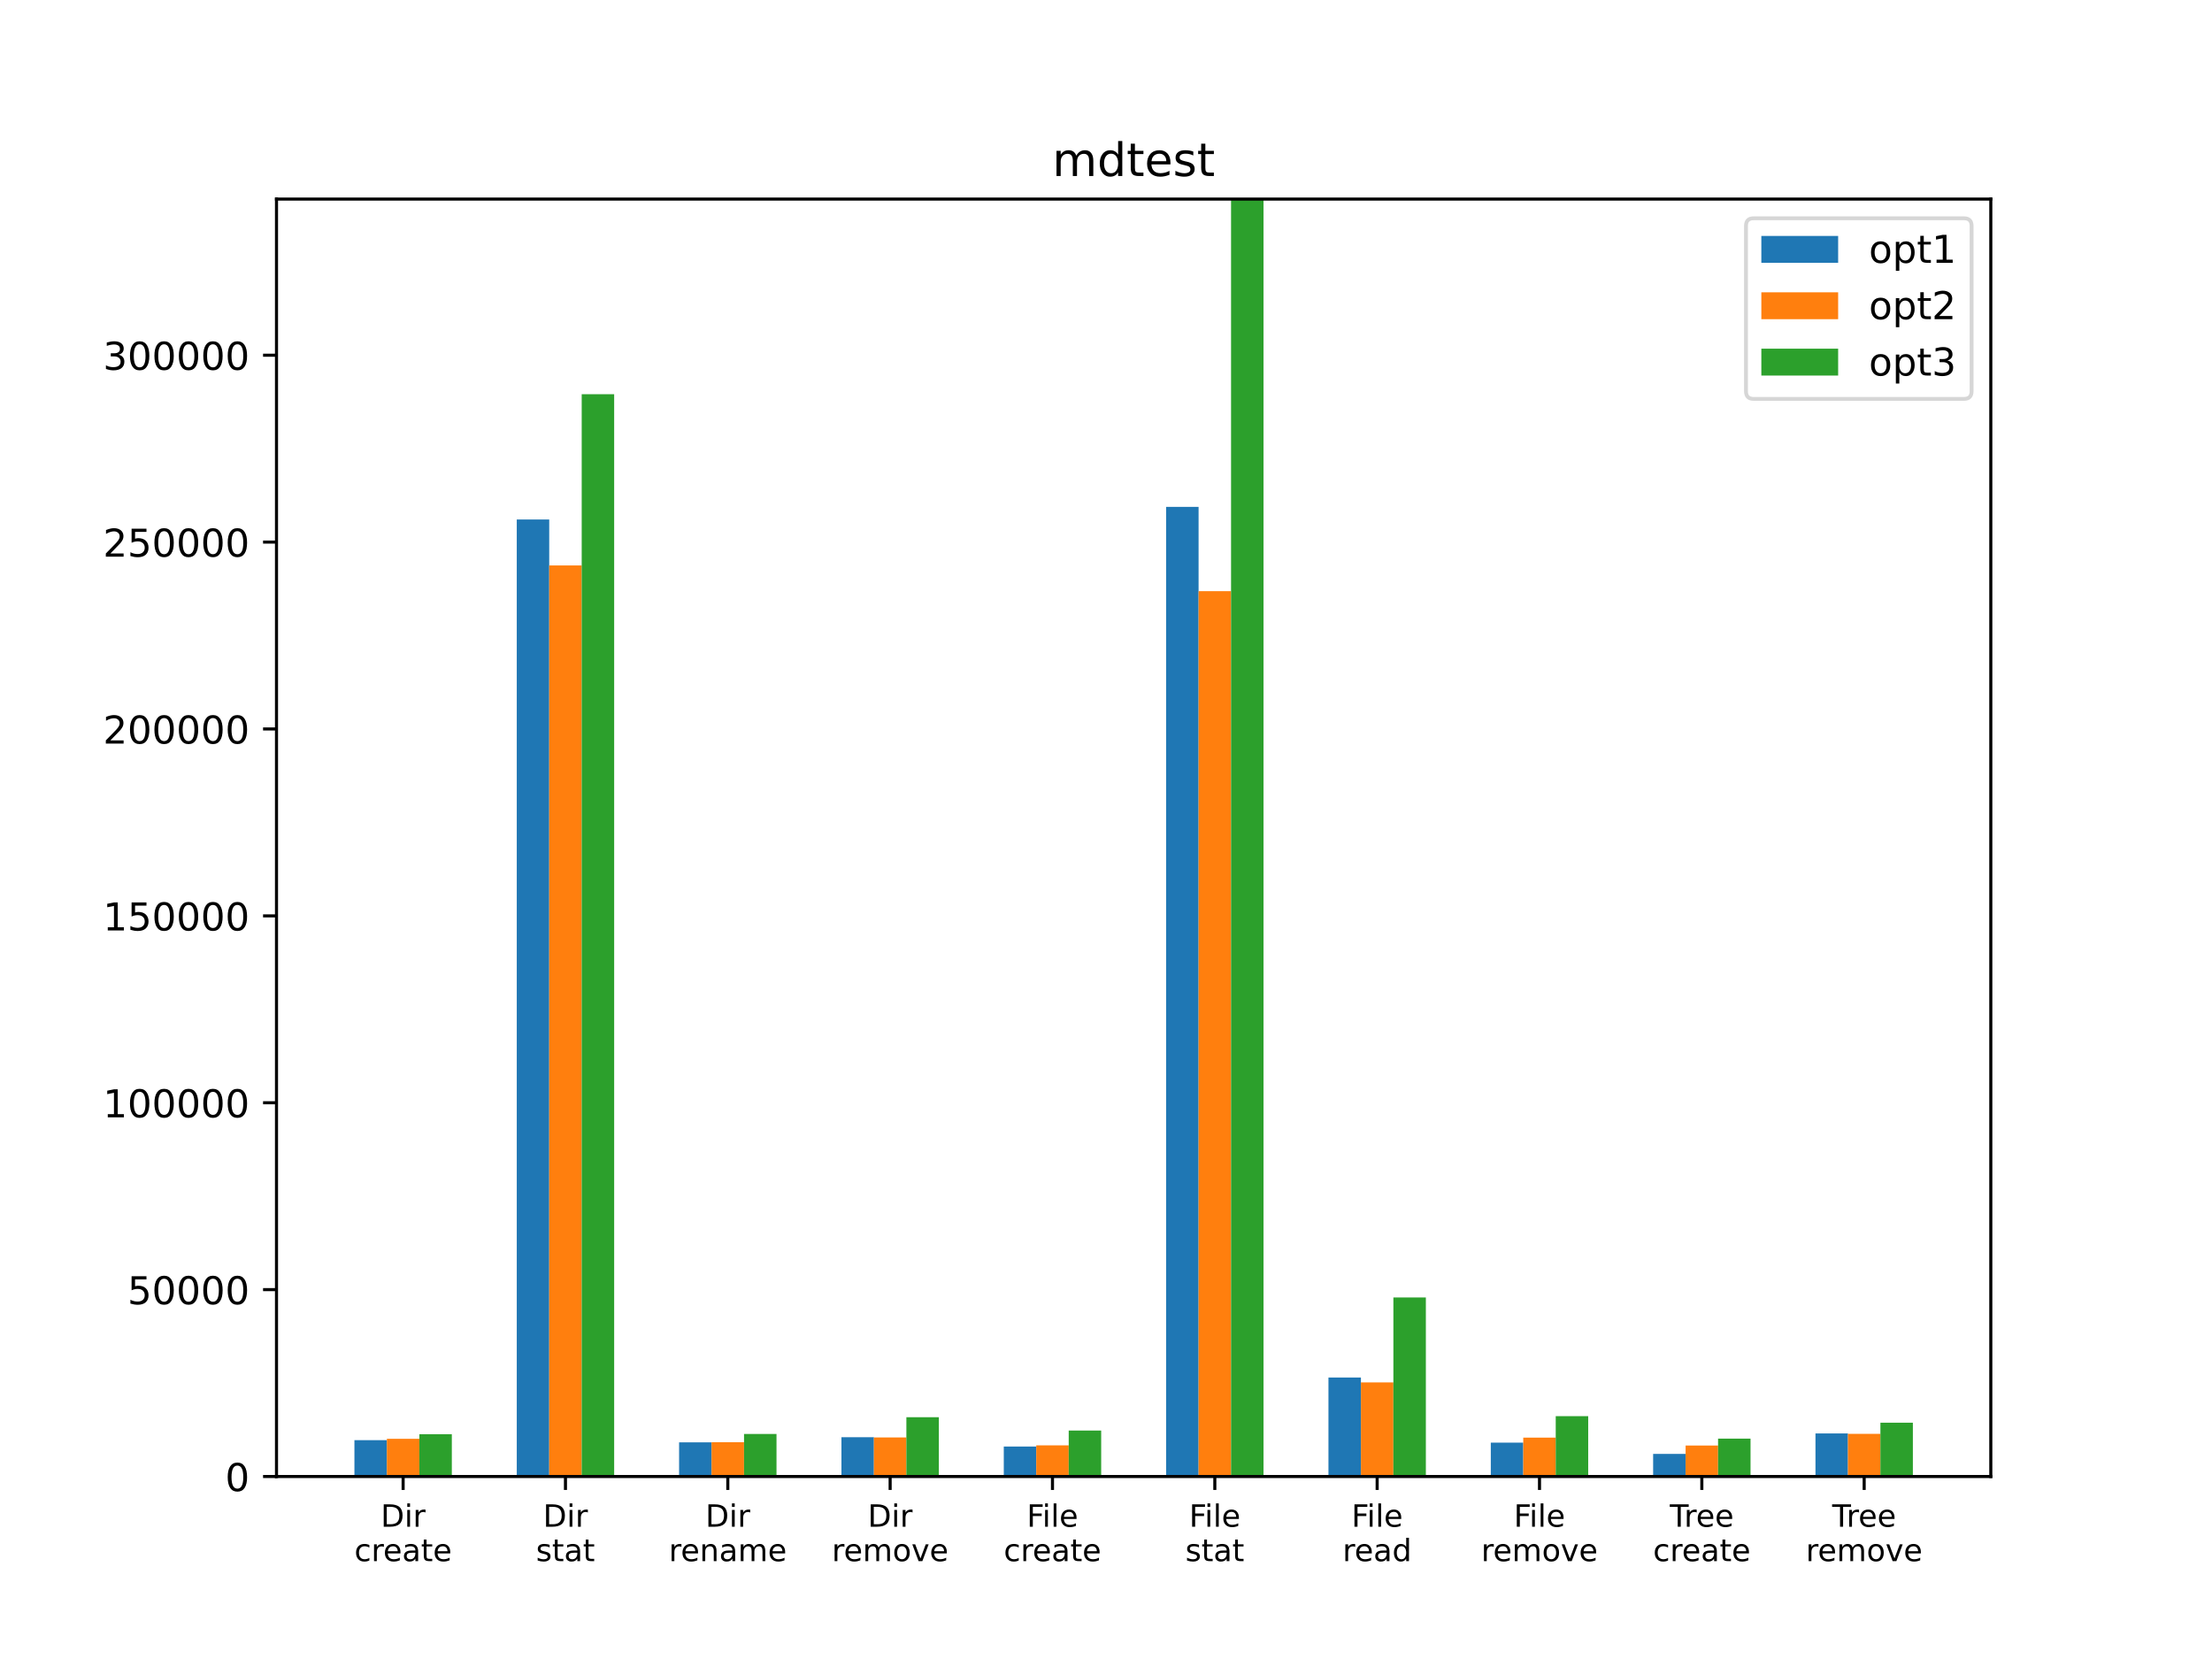
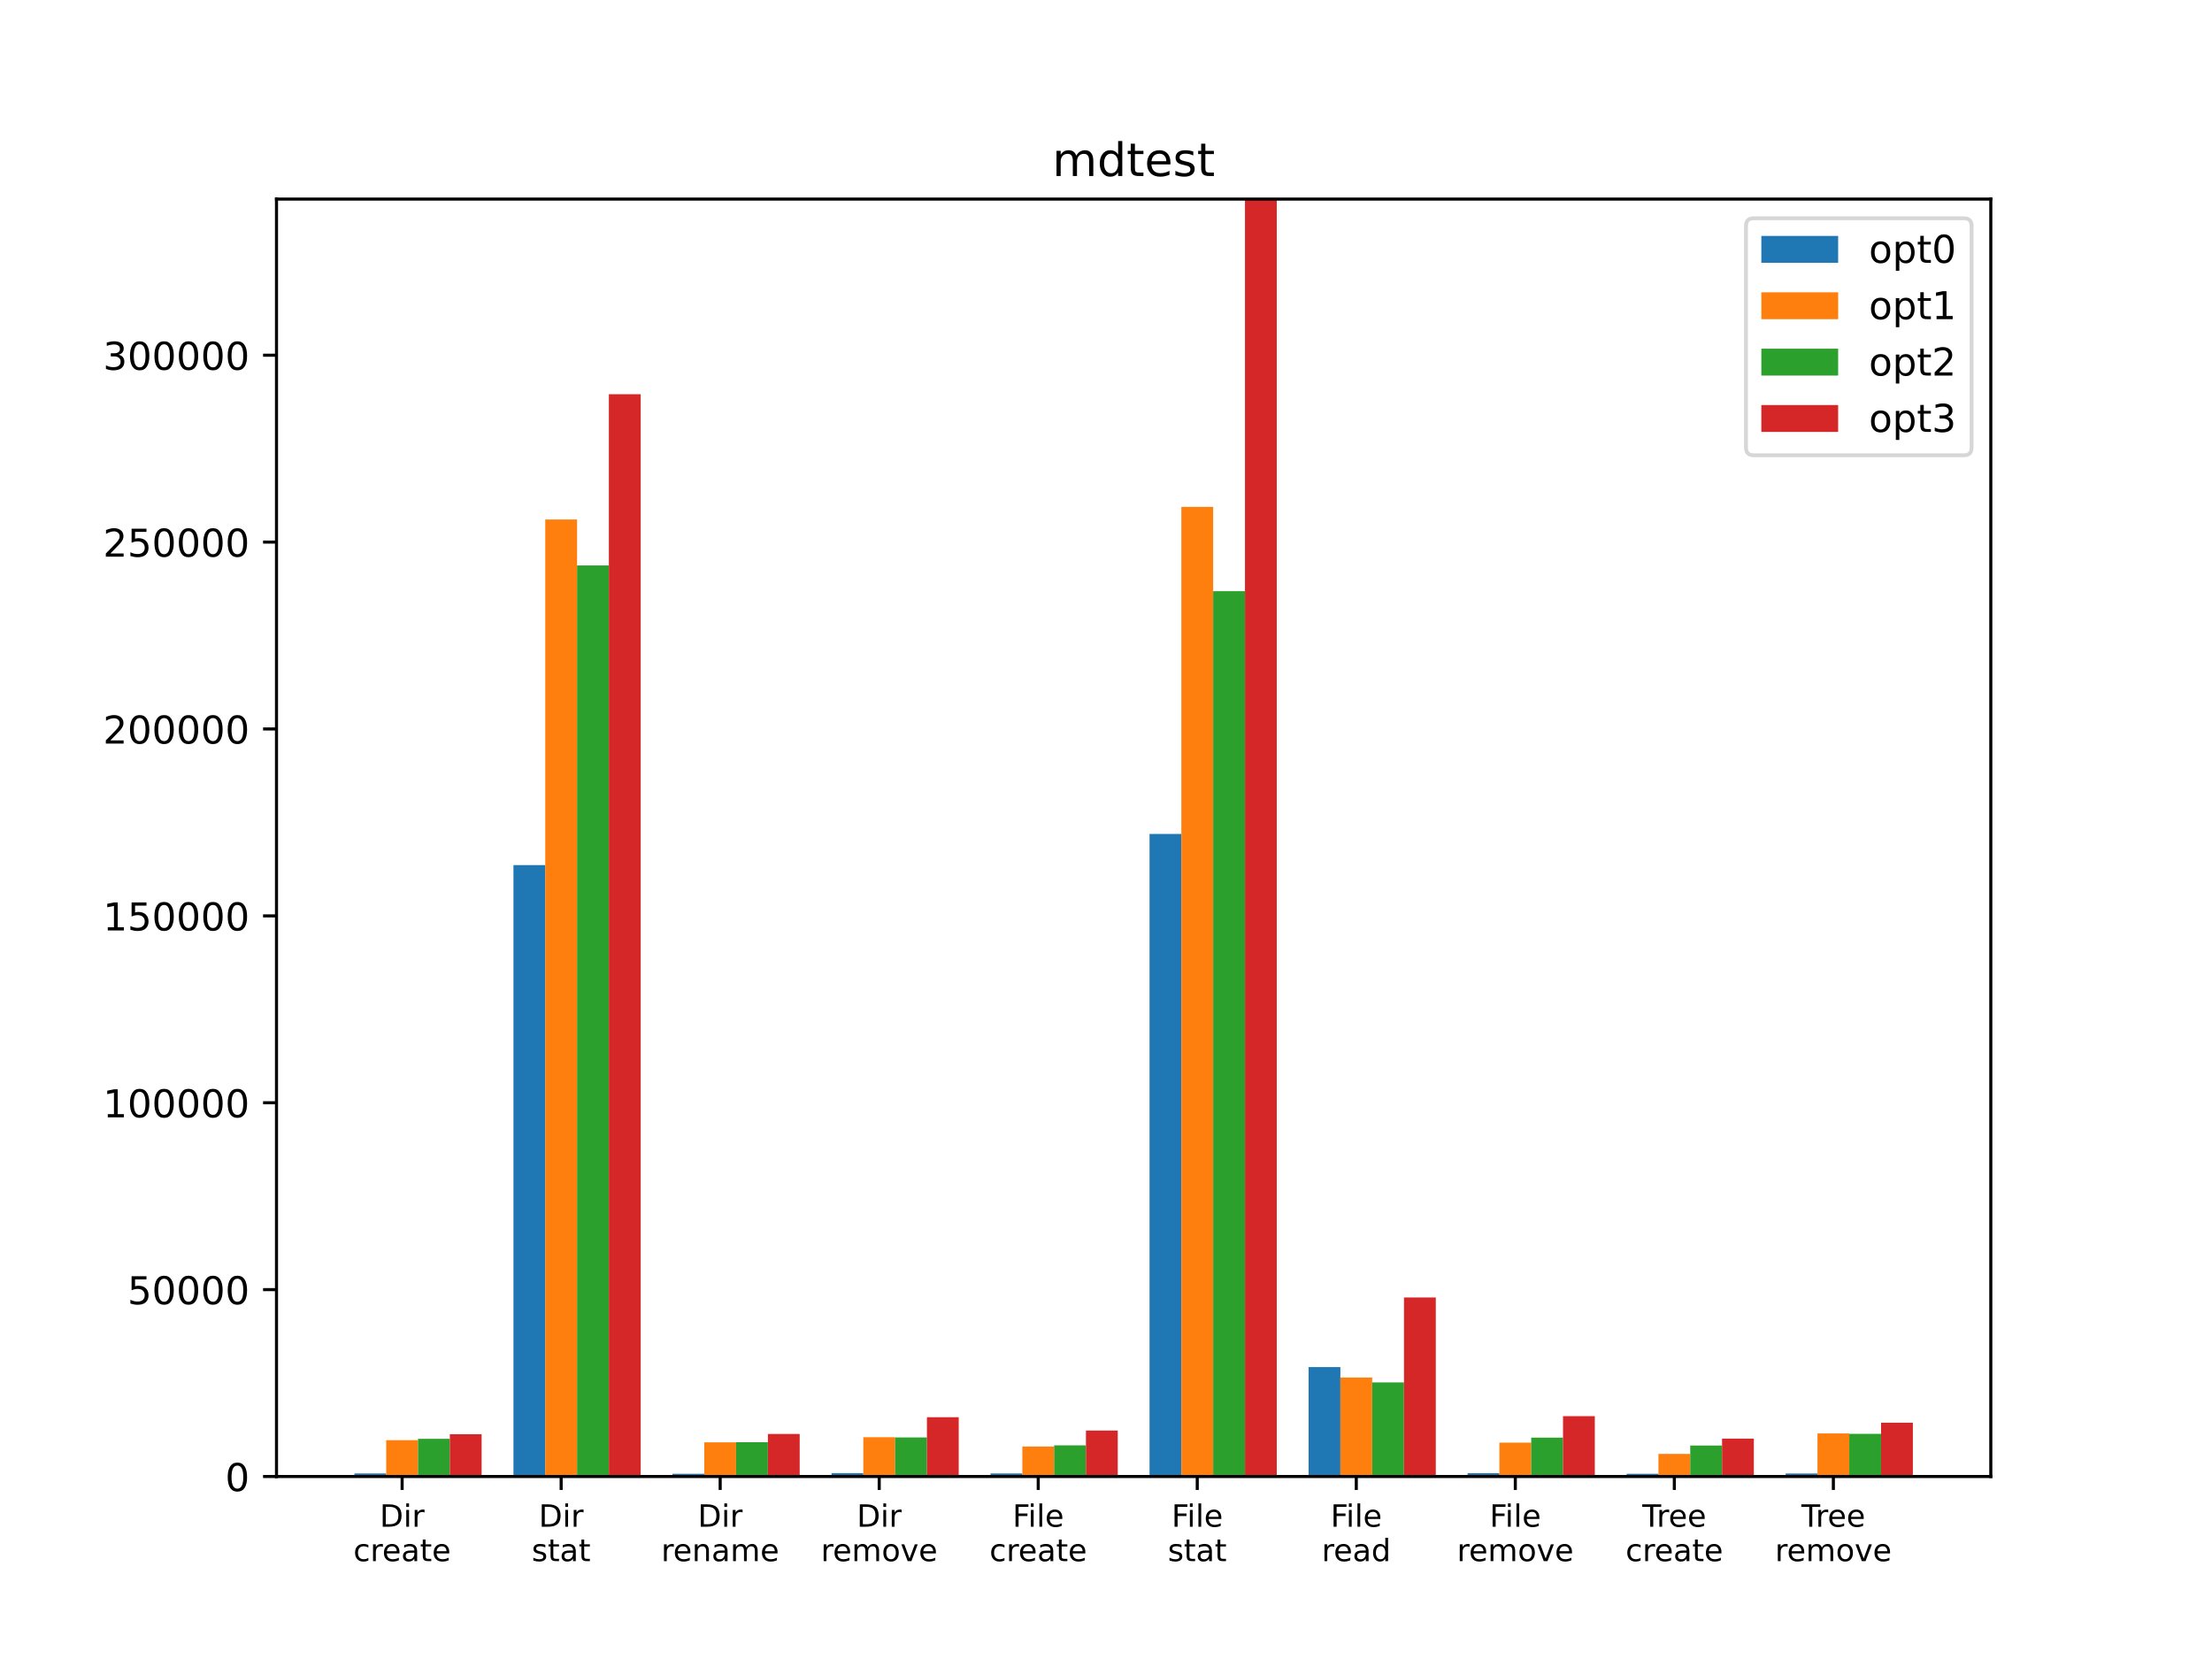
<svg xmlns="http://www.w3.org/2000/svg" xmlns:xlink="http://www.w3.org/1999/xlink" width="576pt" height="432pt" viewBox="0 0 576 432" version="1.1">
  <defs>
    <style type="text/css">*{stroke-linejoin: round; stroke-linecap: butt}</style>
  </defs>
  <g id="figure_1">
    <g id="patch_1">
      <path d="M 0 432  L 576 432  L 576 0  L 0 0  z " style="fill: #ffffff" />
    </g>
    <g id="axes_1">
      <g id="patch_2">
        <path d="M 72 384.48  L 518.4 384.48  L 518.4 51.84  L 72 51.84  z " style="fill: #ffffff" />
      </g>
      <g id="patch_3">
-         <path d="M 92.291 384.48  L 100.745 384.48  L 100.745 375.019  L 92.291 375.019  z " clip-path="url(#pecc898bf94)" style="fill: #1f77b4" />
+         <path d="M 92.291 384.48  L 100.573 384.48  L 100.573 383.671  L 92.291 383.671  z " clip-path="url(#p686c627d23)" style="fill: #1f77b4" />
      </g>
      <g id="patch_4">
-         <path d="M 134.564 384.48  L 143.018 384.48  L 143.018 135.283  L 134.564 135.283  z " clip-path="url(#pecc898bf94)" style="fill: #1f77b4" />
+         <path d="M 133.701 384.48  L 141.983 384.48  L 141.983 225.263  L 133.701 225.263  z " clip-path="url(#p686c627d23)" style="fill: #1f77b4" />
      </g>
      <g id="patch_5">
-         <path d="M 176.836 384.48  L 185.291 384.48  L 185.291 375.577  L 176.836 375.577  z " clip-path="url(#pecc898bf94)" style="fill: #1f77b4" />
+         <path d="M 175.111 384.48  L 183.393 384.48  L 183.393 383.765  L 175.111 383.765  z " clip-path="url(#p686c627d23)" style="fill: #1f77b4" />
      </g>
      <g id="patch_6">
-         <path d="M 219.109 384.48  L 227.564 384.48  L 227.564 374.24  L 219.109 374.24  z " clip-path="url(#pecc898bf94)" style="fill: #1f77b4" />
+         <path d="M 216.521 384.48  L 224.803 384.48  L 224.803 383.606  L 216.521 383.606  z " clip-path="url(#p686c627d23)" style="fill: #1f77b4" />
      </g>
      <g id="patch_7">
-         <path d="M 261.382 384.48  L 269.836 384.48  L 269.836 376.679  L 261.382 376.679  z " clip-path="url(#pecc898bf94)" style="fill: #1f77b4" />
+         <path d="M 257.931 384.48  L 266.213 384.48  L 266.213 383.672  L 257.931 383.672  z " clip-path="url(#p686c627d23)" style="fill: #1f77b4" />
      </g>
      <g id="patch_8">
-         <path d="M 303.655 384.48  L 312.109 384.48  L 312.109 131.993  L 303.655 131.993  z " clip-path="url(#pecc898bf94)" style="fill: #1f77b4" />
+         <path d="M 299.341 384.48  L 307.623 384.48  L 307.623 217.164  L 299.341 217.164  z " clip-path="url(#p686c627d23)" style="fill: #1f77b4" />
      </g>
      <g id="patch_9">
-         <path d="M 345.927 384.48  L 354.382 384.48  L 354.382 358.703  L 345.927 358.703  z " clip-path="url(#pecc898bf94)" style="fill: #1f77b4" />
+         <path d="M 340.751 384.48  L 349.033 384.48  L 349.033 355.976  L 340.751 355.976  z " clip-path="url(#p686c627d23)" style="fill: #1f77b4" />
      </g>
      <g id="patch_10">
-         <path d="M 388.2 384.48  L 396.655 384.48  L 396.655 375.657  L 388.2 375.657  z " clip-path="url(#pecc898bf94)" style="fill: #1f77b4" />
+         <path d="M 382.161 384.48  L 390.443 384.48  L 390.443 383.613  L 382.161 383.613  z " clip-path="url(#p686c627d23)" style="fill: #1f77b4" />
      </g>
      <g id="patch_11">
-         <path d="M 430.473 384.48  L 438.927 384.48  L 438.927 378.596  L 430.473 378.596  z " clip-path="url(#pecc898bf94)" style="fill: #1f77b4" />
+         <path d="M 423.571 384.48  L 431.853 384.48  L 431.853 383.768  L 423.571 383.768  z " clip-path="url(#p686c627d23)" style="fill: #1f77b4" />
      </g>
      <g id="patch_12">
-         <path d="M 472.745 384.48  L 481.2 384.48  L 481.2 373.259  L 472.745 373.259  z " clip-path="url(#pecc898bf94)" style="fill: #1f77b4" />
+         <path d="M 464.981 384.48  L 473.263 384.48  L 473.263 383.697  L 464.981 383.697  z " clip-path="url(#p686c627d23)" style="fill: #1f77b4" />
      </g>
      <g id="patch_13">
-         <path d="M 100.745 384.48  L 109.2 384.48  L 109.2 374.658  L 100.745 374.658  z " clip-path="url(#pecc898bf94)" style="fill: #ff7f0e" />
+         <path d="M 100.573 384.48  L 108.855 384.48  L 108.855 375.019  L 100.573 375.019  z " clip-path="url(#p686c627d23)" style="fill: #ff7f0e" />
      </g>
      <g id="patch_14">
-         <path d="M 143.018 384.48  L 151.473 384.48  L 151.473 147.242  L 143.018 147.242  z " clip-path="url(#pecc898bf94)" style="fill: #ff7f0e" />
+         <path d="M 141.983 384.48  L 150.265 384.48  L 150.265 135.283  L 141.983 135.283  z " clip-path="url(#p686c627d23)" style="fill: #ff7f0e" />
      </g>
      <g id="patch_15">
-         <path d="M 185.291 384.48  L 193.745 384.48  L 193.745 375.547  L 185.291 375.547  z " clip-path="url(#pecc898bf94)" style="fill: #ff7f0e" />
+         <path d="M 183.393 384.48  L 191.675 384.48  L 191.675 375.577  L 183.393 375.577  z " clip-path="url(#p686c627d23)" style="fill: #ff7f0e" />
      </g>
      <g id="patch_16">
-         <path d="M 227.564 384.48  L 236.018 384.48  L 236.018 374.309  L 227.564 374.309  z " clip-path="url(#pecc898bf94)" style="fill: #ff7f0e" />
+         <path d="M 224.803 384.48  L 233.085 384.48  L 233.085 374.24  L 224.803 374.24  z " clip-path="url(#p686c627d23)" style="fill: #ff7f0e" />
      </g>
      <g id="patch_17">
-         <path d="M 269.836 384.48  L 278.291 384.48  L 278.291 376.367  L 269.836 376.367  z " clip-path="url(#pecc898bf94)" style="fill: #ff7f0e" />
+         <path d="M 266.213 384.48  L 274.495 384.48  L 274.495 376.679  L 266.213 376.679  z " clip-path="url(#p686c627d23)" style="fill: #ff7f0e" />
      </g>
      <g id="patch_18">
-         <path d="M 312.109 384.48  L 320.564 384.48  L 320.564 153.942  L 312.109 153.942  z " clip-path="url(#pecc898bf94)" style="fill: #ff7f0e" />
+         <path d="M 307.623 384.48  L 315.905 384.48  L 315.905 131.993  L 307.623 131.993  z " clip-path="url(#p686c627d23)" style="fill: #ff7f0e" />
      </g>
      <g id="patch_19">
-         <path d="M 354.382 384.48  L 362.836 384.48  L 362.836 359.981  L 354.382 359.981  z " clip-path="url(#pecc898bf94)" style="fill: #ff7f0e" />
+         <path d="M 349.033 384.48  L 357.315 384.48  L 357.315 358.703  L 349.033 358.703  z " clip-path="url(#p686c627d23)" style="fill: #ff7f0e" />
      </g>
      <g id="patch_20">
-         <path d="M 396.655 384.48  L 405.109 384.48  L 405.109 374.36  L 396.655 374.36  z " clip-path="url(#pecc898bf94)" style="fill: #ff7f0e" />
+         <path d="M 390.443 384.48  L 398.725 384.48  L 398.725 375.657  L 390.443 375.657  z " clip-path="url(#p686c627d23)" style="fill: #ff7f0e" />
      </g>
      <g id="patch_21">
-         <path d="M 438.927 384.48  L 447.382 384.48  L 447.382 376.408  L 438.927 376.408  z " clip-path="url(#pecc898bf94)" style="fill: #ff7f0e" />
+         <path d="M 431.853 384.48  L 440.135 384.48  L 440.135 378.596  L 431.853 378.596  z " clip-path="url(#p686c627d23)" style="fill: #ff7f0e" />
      </g>
      <g id="patch_22">
-         <path d="M 481.2 384.48  L 489.655 384.48  L 489.655 373.367  L 481.2 373.367  z " clip-path="url(#pecc898bf94)" style="fill: #ff7f0e" />
+         <path d="M 473.263 384.48  L 481.545 384.48  L 481.545 373.259  L 473.263 373.259  z " clip-path="url(#p686c627d23)" style="fill: #ff7f0e" />
      </g>
      <g id="patch_23">
-         <path d="M 109.2 384.48  L 117.655 384.48  L 117.655 373.458  L 109.2 373.458  z " clip-path="url(#pecc898bf94)" style="fill: #2ca02c" />
+         <path d="M 108.855 384.48  L 117.137 384.48  L 117.137 374.658  L 108.855 374.658  z " clip-path="url(#p686c627d23)" style="fill: #2ca02c" />
      </g>
      <g id="patch_24">
-         <path d="M 151.473 384.48  L 159.927 384.48  L 159.927 102.649  L 151.473 102.649  z " clip-path="url(#pecc898bf94)" style="fill: #2ca02c" />
+         <path d="M 150.265 384.48  L 158.547 384.48  L 158.547 147.242  L 150.265 147.242  z " clip-path="url(#p686c627d23)" style="fill: #2ca02c" />
      </g>
      <g id="patch_25">
-         <path d="M 193.745 384.48  L 202.2 384.48  L 202.2 373.408  L 193.745 373.408  z " clip-path="url(#pecc898bf94)" style="fill: #2ca02c" />
+         <path d="M 191.675 384.48  L 199.957 384.48  L 199.957 375.547  L 191.675 375.547  z " clip-path="url(#p686c627d23)" style="fill: #2ca02c" />
      </g>
      <g id="patch_26">
-         <path d="M 236.018 384.48  L 244.473 384.48  L 244.473 369.044  L 236.018 369.044  z " clip-path="url(#pecc898bf94)" style="fill: #2ca02c" />
+         <path d="M 233.085 384.48  L 241.367 384.48  L 241.367 374.309  L 233.085 374.309  z " clip-path="url(#p686c627d23)" style="fill: #2ca02c" />
      </g>
      <g id="patch_27">
-         <path d="M 278.291 384.48  L 286.745 384.48  L 286.745 372.516  L 278.291 372.516  z " clip-path="url(#pecc898bf94)" style="fill: #2ca02c" />
+         <path d="M 274.495 384.48  L 282.777 384.48  L 282.777 376.367  L 274.495 376.367  z " clip-path="url(#p686c627d23)" style="fill: #2ca02c" />
      </g>
      <g id="patch_28">
-         <path d="M 320.564 384.48  L 329.018 384.48  L 329.018 51.84  L 320.564 51.84  z " clip-path="url(#pecc898bf94)" style="fill: #2ca02c" />
+         <path d="M 315.905 384.48  L 324.187 384.48  L 324.187 153.942  L 315.905 153.942  z " clip-path="url(#p686c627d23)" style="fill: #2ca02c" />
      </g>
      <g id="patch_29">
-         <path d="M 362.836 384.48  L 371.291 384.48  L 371.291 337.853  L 362.836 337.853  z " clip-path="url(#pecc898bf94)" style="fill: #2ca02c" />
+         <path d="M 357.315 384.48  L 365.597 384.48  L 365.597 359.981  L 357.315 359.981  z " clip-path="url(#p686c627d23)" style="fill: #2ca02c" />
      </g>
      <g id="patch_30">
-         <path d="M 405.109 384.48  L 413.564 384.48  L 413.564 368.762  L 405.109 368.762  z " clip-path="url(#pecc898bf94)" style="fill: #2ca02c" />
+         <path d="M 398.725 384.48  L 407.007 384.48  L 407.007 374.36  L 398.725 374.36  z " clip-path="url(#p686c627d23)" style="fill: #2ca02c" />
      </g>
      <g id="patch_31">
-         <path d="M 447.382 384.48  L 455.836 384.48  L 455.836 374.609  L 447.382 374.609  z " clip-path="url(#pecc898bf94)" style="fill: #2ca02c" />
+         <path d="M 440.135 384.48  L 448.417 384.48  L 448.417 376.408  L 440.135 376.408  z " clip-path="url(#p686c627d23)" style="fill: #2ca02c" />
      </g>
      <g id="patch_32">
-         <path d="M 489.655 384.48  L 498.109 384.48  L 498.109 370.47  L 489.655 370.47  z " clip-path="url(#pecc898bf94)" style="fill: #2ca02c" />
+         <path d="M 481.545 384.48  L 489.827 384.48  L 489.827 373.367  L 481.545 373.367  z " clip-path="url(#p686c627d23)" style="fill: #2ca02c" />
+       </g>
+       <g id="patch_33">
+         <path d="M 117.137 384.48  L 125.419 384.48  L 125.419 373.458  L 117.137 373.458  z " clip-path="url(#p686c627d23)" style="fill: #d62728" />
+       </g>
+       <g id="patch_34">
+         <path d="M 158.547 384.48  L 166.829 384.48  L 166.829 102.649  L 158.547 102.649  z " clip-path="url(#p686c627d23)" style="fill: #d62728" />
+       </g>
+       <g id="patch_35">
+         <path d="M 199.957 384.48  L 208.239 384.48  L 208.239 373.408  L 199.957 373.408  z " clip-path="url(#p686c627d23)" style="fill: #d62728" />
+       </g>
+       <g id="patch_36">
+         <path d="M 241.367 384.48  L 249.649 384.48  L 249.649 369.044  L 241.367 369.044  z " clip-path="url(#p686c627d23)" style="fill: #d62728" />
+       </g>
+       <g id="patch_37">
+         <path d="M 282.777 384.48  L 291.059 384.48  L 291.059 372.516  L 282.777 372.516  z " clip-path="url(#p686c627d23)" style="fill: #d62728" />
+       </g>
+       <g id="patch_38">
+         <path d="M 324.187 384.48  L 332.469 384.48  L 332.469 51.84  L 324.187 51.84  z " clip-path="url(#p686c627d23)" style="fill: #d62728" />
+       </g>
+       <g id="patch_39">
+         <path d="M 365.597 384.48  L 373.879 384.48  L 373.879 337.853  L 365.597 337.853  z " clip-path="url(#p686c627d23)" style="fill: #d62728" />
+       </g>
+       <g id="patch_40">
+         <path d="M 407.007 384.48  L 415.289 384.48  L 415.289 368.762  L 407.007 368.762  z " clip-path="url(#p686c627d23)" style="fill: #d62728" />
+       </g>
+       <g id="patch_41">
+         <path d="M 448.417 384.48  L 456.699 384.48  L 456.699 374.609  L 448.417 374.609  z " clip-path="url(#p686c627d23)" style="fill: #d62728" />
+       </g>
+       <g id="patch_42">
+         <path d="M 489.827 384.48  L 498.109 384.48  L 498.109 370.47  L 489.827 370.47  z " clip-path="url(#p686c627d23)" style="fill: #d62728" />
      </g>
      <g id="matplotlib.axis_1">
        <g id="xtick_1">
          <g id="line2d_1">
            <defs>
-               <path id="m8587c746cb" d="M 0 0  L 0 3.5  " style="stroke: #000000; stroke-width: 0.8" />
+               <path id="m23c0ea0bc0" d="M 0 0  L 0 3.5  " style="stroke: #000000; stroke-width: 0.8" />
            </defs>
            <g>
-               <use xlink:href="#m8587c746cb" x="104.973" y="384.48" style="stroke: #000000; stroke-width: 0.8" />
+               <use xlink:href="#m23c0ea0bc0" x="104.714" y="384.48" style="stroke: #000000; stroke-width: 0.8" />
            </g>
          </g>
          <g id="text_1">
-             <g transform="translate(99.1371 397.5587) scale(0.08 -0.08)">
+             <g transform="translate(98.87829 397.5587) scale(0.08 -0.08)">
              <defs>
                <path id="DejaVuSans-44" d="M 1259 4147  L 1259 519  L 2022 519  Q 2988 519 3436 956  Q 3884 1394 3884 2338  Q 3884 3275 3436 3711  Q 2988 4147 2022 4147  L 1259 4147  z M 628 4666  L 1925 4666  Q 3281 4666 3915 4102  Q 4550 3538 4550 2338  Q 4550 1131 3912 565  Q 3275 0 1925 0  L 628 0  L 628 4666  z " transform="scale(0.015625)" />
                <path id="DejaVuSans-69" d="M 603 3500  L 1178 3500  L 1178 0  L 603 0  L 603 3500  z M 603 4863  L 1178 4863  L 1178 4134  L 603 4134  L 603 4863  z " transform="scale(0.015625)" />
                <path id="DejaVuSans-72" d="M 2631 2963  Q 2534 3019 2420 3045  Q 2306 3072 2169 3072  Q 1681 3072 1420 2755  Q 1159 2438 1159 1844  L 1159 0  L 581 0  L 581 3500  L 1159 3500  L 1159 2956  Q 1341 3275 1631 3429  Q 1922 3584 2338 3584  Q 2397 3584 2469 3576  Q 2541 3569 2628 3553  L 2631 2963  z " transform="scale(0.015625)" />
              </defs>
              <use xlink:href="#DejaVuSans-44" />
              <use xlink:href="#DejaVuSans-69" x="77.002" />
              <use xlink:href="#DejaVuSans-72" x="104.785" />
            </g>
-             <g transform="translate(92.2771 406.517) scale(0.08 -0.08)">
+             <g transform="translate(92.01829 406.517) scale(0.08 -0.08)">
              <defs>
                <path id="DejaVuSans-63" d="M 3122 3366  L 3122 2828  Q 2878 2963 2633 3030  Q 2388 3097 2138 3097  Q 1578 3097 1268 2742  Q 959 2388 959 1747  Q 959 1106 1268 751  Q 1578 397 2138 397  Q 2388 397 2633 464  Q 2878 531 3122 666  L 3122 134  Q 2881 22 2623 -34  Q 2366 -91 2075 -91  Q 1284 -91 818 406  Q 353 903 353 1747  Q 353 2603 823 3093  Q 1294 3584 2113 3584  Q 2378 3584 2631 3529  Q 2884 3475 3122 3366  z " transform="scale(0.015625)" />
                <path id="DejaVuSans-65" d="M 3597 1894  L 3597 1613  L 953 1613  Q 991 1019 1311 708  Q 1631 397 2203 397  Q 2534 397 2845 478  Q 3156 559 3463 722  L 3463 178  Q 3153 47 2828 -22  Q 2503 -91 2169 -91  Q 1331 -91 842 396  Q 353 884 353 1716  Q 353 2575 817 3079  Q 1281 3584 2069 3584  Q 2775 3584 3186 3129  Q 3597 2675 3597 1894  z M 3022 2063  Q 3016 2534 2758 2815  Q 2500 3097 2075 3097  Q 1594 3097 1305 2825  Q 1016 2553 972 2059  L 3022 2063  z " transform="scale(0.015625)" />
                <path id="DejaVuSans-61" d="M 2194 1759  Q 1497 1759 1228 1600  Q 959 1441 959 1056  Q 959 750 1161 570  Q 1363 391 1709 391  Q 2188 391 2477 730  Q 2766 1069 2766 1631  L 2766 1759  L 2194 1759  z M 3341 1997  L 3341 0  L 2766 0  L 2766 531  Q 2569 213 2275 61  Q 1981 -91 1556 -91  Q 1019 -91 701 211  Q 384 513 384 1019  Q 384 1609 779 1909  Q 1175 2209 1959 2209  L 2766 2209  L 2766 2266  Q 2766 2663 2505 2880  Q 2244 3097 1772 3097  Q 1472 3097 1187 3025  Q 903 2953 641 2809  L 641 3341  Q 956 3463 1253 3523  Q 1550 3584 1831 3584  Q 2591 3584 2966 3190  Q 3341 2797 3341 1997  z " transform="scale(0.015625)" />
                <path id="DejaVuSans-74" d="M 1172 4494  L 1172 3500  L 2356 3500  L 2356 3053  L 1172 3053  L 1172 1153  Q 1172 725 1289 603  Q 1406 481 1766 481  L 2356 481  L 2356 0  L 1766 0  Q 1100 0 847 248  Q 594 497 594 1153  L 594 3053  L 172 3053  L 172 3500  L 594 3500  L 594 4494  L 1172 4494  z " transform="scale(0.015625)" />
              </defs>
              <use xlink:href="#DejaVuSans-63" />
              <use xlink:href="#DejaVuSans-72" x="54.98" />
              <use xlink:href="#DejaVuSans-65" x="93.844" />
              <use xlink:href="#DejaVuSans-61" x="155.367" />
              <use xlink:href="#DejaVuSans-74" x="216.646" />
              <use xlink:href="#DejaVuSans-65" x="255.855" />
            </g>
          </g>
        </g>
        <g id="xtick_2">
          <g id="line2d_2">
            <g>
-               <use xlink:href="#m8587c746cb" x="147.245" y="384.48" style="stroke: #000000; stroke-width: 0.8" />
+               <use xlink:href="#m23c0ea0bc0" x="146.124" y="384.48" style="stroke: #000000; stroke-width: 0.8" />
            </g>
          </g>
          <g id="text_2">
-             <g transform="translate(141.4098 397.5587) scale(0.08 -0.08)">
+             <g transform="translate(140.2883 397.5587) scale(0.08 -0.08)">
              <use xlink:href="#DejaVuSans-44" />
              <use xlink:href="#DejaVuSans-69" x="77.002" />
              <use xlink:href="#DejaVuSans-72" x="104.785" />
            </g>
-             <g transform="translate(139.5742 406.517) scale(0.08 -0.08)">
+             <g transform="translate(138.4527 406.517) scale(0.08 -0.08)">
              <defs>
                <path id="DejaVuSans-73" d="M 2834 3397  L 2834 2853  Q 2591 2978 2328 3040  Q 2066 3103 1784 3103  Q 1356 3103 1142 2972  Q 928 2841 928 2578  Q 928 2378 1081 2264  Q 1234 2150 1697 2047  L 1894 2003  Q 2506 1872 2764 1633  Q 3022 1394 3022 966  Q 3022 478 2636 193  Q 2250 -91 1575 -91  Q 1294 -91 989 -36  Q 684 19 347 128  L 347 722  Q 666 556 975 473  Q 1284 391 1588 391  Q 1994 391 2212 530  Q 2431 669 2431 922  Q 2431 1156 2273 1281  Q 2116 1406 1581 1522  L 1381 1569  Q 847 1681 609 1914  Q 372 2147 372 2553  Q 372 3047 722 3315  Q 1072 3584 1716 3584  Q 2034 3584 2315 3537  Q 2597 3491 2834 3397  z " transform="scale(0.015625)" />
              </defs>
              <use xlink:href="#DejaVuSans-73" />
              <use xlink:href="#DejaVuSans-74" x="52.1" />
              <use xlink:href="#DejaVuSans-61" x="91.309" />
              <use xlink:href="#DejaVuSans-74" x="152.588" />
            </g>
          </g>
        </g>
        <g id="xtick_3">
          <g id="line2d_3">
            <g>
-               <use xlink:href="#m8587c746cb" x="189.518" y="384.48" style="stroke: #000000; stroke-width: 0.8" />
+               <use xlink:href="#m23c0ea0bc0" x="187.534" y="384.48" style="stroke: #000000; stroke-width: 0.8" />
            </g>
          </g>
          <g id="text_3">
-             <g transform="translate(183.6826 397.5587) scale(0.08 -0.08)">
+             <g transform="translate(181.6983 397.5587) scale(0.08 -0.08)">
              <use xlink:href="#DejaVuSans-44" />
              <use xlink:href="#DejaVuSans-69" x="77.002" />
              <use xlink:href="#DejaVuSans-72" x="104.785" />
            </g>
-             <g transform="translate(174.1588 406.517) scale(0.08 -0.08)">
+             <g transform="translate(172.1746 406.517) scale(0.08 -0.08)">
              <defs>
                <path id="DejaVuSans-6e" d="M 3513 2113  L 3513 0  L 2938 0  L 2938 2094  Q 2938 2591 2744 2837  Q 2550 3084 2163 3084  Q 1697 3084 1428 2787  Q 1159 2491 1159 1978  L 1159 0  L 581 0  L 581 3500  L 1159 3500  L 1159 2956  Q 1366 3272 1645 3428  Q 1925 3584 2291 3584  Q 2894 3584 3203 3211  Q 3513 2838 3513 2113  z " transform="scale(0.015625)" />
                <path id="DejaVuSans-6d" d="M 3328 2828  Q 3544 3216 3844 3400  Q 4144 3584 4550 3584  Q 5097 3584 5394 3201  Q 5691 2819 5691 2113  L 5691 0  L 5113 0  L 5113 2094  Q 5113 2597 4934 2840  Q 4756 3084 4391 3084  Q 3944 3084 3684 2787  Q 3425 2491 3425 1978  L 3425 0  L 2847 0  L 2847 2094  Q 2847 2600 2669 2842  Q 2491 3084 2119 3084  Q 1678 3084 1418 2786  Q 1159 2488 1159 1978  L 1159 0  L 581 0  L 581 3500  L 1159 3500  L 1159 2956  Q 1356 3278 1631 3431  Q 1906 3584 2284 3584  Q 2666 3584 2933 3390  Q 3200 3197 3328 2828  z " transform="scale(0.015625)" />
              </defs>
              <use xlink:href="#DejaVuSans-72" />
              <use xlink:href="#DejaVuSans-65" x="38.863" />
              <use xlink:href="#DejaVuSans-6e" x="100.387" />
              <use xlink:href="#DejaVuSans-61" x="163.766" />
              <use xlink:href="#DejaVuSans-6d" x="225.045" />
              <use xlink:href="#DejaVuSans-65" x="322.457" />
            </g>
          </g>
        </g>
        <g id="xtick_4">
          <g id="line2d_4">
            <g>
-               <use xlink:href="#m8587c746cb" x="231.791" y="384.48" style="stroke: #000000; stroke-width: 0.8" />
+               <use xlink:href="#m23c0ea0bc0" x="228.944" y="384.48" style="stroke: #000000; stroke-width: 0.8" />
            </g>
          </g>
          <g id="text_4">
-             <g transform="translate(225.9553 397.5587) scale(0.08 -0.08)">
+             <g transform="translate(223.1083 397.5587) scale(0.08 -0.08)">
              <use xlink:href="#DejaVuSans-44" />
              <use xlink:href="#DejaVuSans-69" x="77.002" />
              <use xlink:href="#DejaVuSans-72" x="104.785" />
            </g>
-             <g transform="translate(216.6028 406.517) scale(0.08 -0.08)">
+             <g transform="translate(213.7558 406.517) scale(0.08 -0.08)">
              <defs>
                <path id="DejaVuSans-6f" d="M 1959 3097  Q 1497 3097 1228 2736  Q 959 2375 959 1747  Q 959 1119 1226 758  Q 1494 397 1959 397  Q 2419 397 2687 759  Q 2956 1122 2956 1747  Q 2956 2369 2687 2733  Q 2419 3097 1959 3097  z M 1959 3584  Q 2709 3584 3137 3096  Q 3566 2609 3566 1747  Q 3566 888 3137 398  Q 2709 -91 1959 -91  Q 1206 -91 779 398  Q 353 888 353 1747  Q 353 2609 779 3096  Q 1206 3584 1959 3584  z " transform="scale(0.015625)" />
                <path id="DejaVuSans-76" d="M 191 3500  L 800 3500  L 1894 563  L 2988 3500  L 3597 3500  L 2284 0  L 1503 0  L 191 3500  z " transform="scale(0.015625)" />
              </defs>
              <use xlink:href="#DejaVuSans-72" />
              <use xlink:href="#DejaVuSans-65" x="38.863" />
              <use xlink:href="#DejaVuSans-6d" x="100.387" />
              <use xlink:href="#DejaVuSans-6f" x="197.799" />
              <use xlink:href="#DejaVuSans-76" x="258.98" />
              <use xlink:href="#DejaVuSans-65" x="318.16" />
            </g>
          </g>
        </g>
        <g id="xtick_5">
          <g id="line2d_5">
            <g>
-               <use xlink:href="#m8587c746cb" x="274.064" y="384.48" style="stroke: #000000; stroke-width: 0.8" />
+               <use xlink:href="#m23c0ea0bc0" x="270.354" y="384.48" style="stroke: #000000; stroke-width: 0.8" />
            </g>
          </g>
          <g id="text_5">
-             <g transform="translate(267.3693 397.5587) scale(0.08 -0.08)">
+             <g transform="translate(263.6596 397.5587) scale(0.08 -0.08)">
              <defs>
                <path id="DejaVuSans-46" d="M 628 4666  L 3309 4666  L 3309 4134  L 1259 4134  L 1259 2759  L 3109 2759  L 3109 2228  L 1259 2228  L 1259 0  L 628 0  L 628 4666  z " transform="scale(0.015625)" />
                <path id="DejaVuSans-6c" d="M 603 4863  L 1178 4863  L 1178 0  L 603 0  L 603 4863  z " transform="scale(0.015625)" />
              </defs>
              <use xlink:href="#DejaVuSans-46" />
              <use xlink:href="#DejaVuSans-69" x="50.27" />
              <use xlink:href="#DejaVuSans-6c" x="78.053" />
              <use xlink:href="#DejaVuSans-65" x="105.836" />
            </g>
-             <g transform="translate(261.368 406.517) scale(0.08 -0.08)">
+             <g transform="translate(257.6584 406.517) scale(0.08 -0.08)">
              <use xlink:href="#DejaVuSans-63" />
              <use xlink:href="#DejaVuSans-72" x="54.98" />
              <use xlink:href="#DejaVuSans-65" x="93.844" />
              <use xlink:href="#DejaVuSans-61" x="155.367" />
              <use xlink:href="#DejaVuSans-74" x="216.646" />
              <use xlink:href="#DejaVuSans-65" x="255.855" />
            </g>
          </g>
        </g>
        <g id="xtick_6">
          <g id="line2d_6">
            <g>
-               <use xlink:href="#m8587c746cb" x="316.336" y="384.48" style="stroke: #000000; stroke-width: 0.8" />
+               <use xlink:href="#m23c0ea0bc0" x="311.764" y="384.48" style="stroke: #000000; stroke-width: 0.8" />
            </g>
          </g>
          <g id="text_6">
-             <g transform="translate(309.642 397.5587) scale(0.08 -0.08)">
+             <g transform="translate(305.0696 397.5587) scale(0.08 -0.08)">
              <use xlink:href="#DejaVuSans-46" />
              <use xlink:href="#DejaVuSans-69" x="50.27" />
              <use xlink:href="#DejaVuSans-6c" x="78.053" />
              <use xlink:href="#DejaVuSans-65" x="105.836" />
            </g>
-             <g transform="translate(308.6651 406.517) scale(0.08 -0.08)">
+             <g transform="translate(304.0928 406.517) scale(0.08 -0.08)">
              <use xlink:href="#DejaVuSans-73" />
              <use xlink:href="#DejaVuSans-74" x="52.1" />
              <use xlink:href="#DejaVuSans-61" x="91.309" />
              <use xlink:href="#DejaVuSans-74" x="152.588" />
            </g>
          </g>
        </g>
        <g id="xtick_7">
          <g id="line2d_7">
            <g>
-               <use xlink:href="#m8587c746cb" x="358.609" y="384.48" style="stroke: #000000; stroke-width: 0.8" />
+               <use xlink:href="#m23c0ea0bc0" x="353.174" y="384.48" style="stroke: #000000; stroke-width: 0.8" />
            </g>
          </g>
          <g id="text_7">
-             <g transform="translate(351.9147 397.5587) scale(0.08 -0.08)">
+             <g transform="translate(346.4797 397.5587) scale(0.08 -0.08)">
              <use xlink:href="#DejaVuSans-46" />
              <use xlink:href="#DejaVuSans-69" x="50.27" />
              <use xlink:href="#DejaVuSans-6c" x="78.053" />
              <use xlink:href="#DejaVuSans-65" x="105.836" />
            </g>
-             <g transform="translate(349.6028 406.517) scale(0.08 -0.08)">
+             <g transform="translate(344.1678 406.517) scale(0.08 -0.08)">
              <defs>
                <path id="DejaVuSans-64" d="M 2906 2969  L 2906 4863  L 3481 4863  L 3481 0  L 2906 0  L 2906 525  Q 2725 213 2448 61  Q 2172 -91 1784 -91  Q 1150 -91 751 415  Q 353 922 353 1747  Q 353 2572 751 3078  Q 1150 3584 1784 3584  Q 2172 3584 2448 3432  Q 2725 3281 2906 2969  z M 947 1747  Q 947 1113 1208 752  Q 1469 391 1925 391  Q 2381 391 2643 752  Q 2906 1113 2906 1747  Q 2906 2381 2643 2742  Q 2381 3103 1925 3103  Q 1469 3103 1208 2742  Q 947 2381 947 1747  z " transform="scale(0.015625)" />
              </defs>
              <use xlink:href="#DejaVuSans-72" />
              <use xlink:href="#DejaVuSans-65" x="38.863" />
              <use xlink:href="#DejaVuSans-61" x="100.387" />
              <use xlink:href="#DejaVuSans-64" x="161.666" />
            </g>
          </g>
        </g>
        <g id="xtick_8">
          <g id="line2d_8">
            <g>
-               <use xlink:href="#m8587c746cb" x="400.882" y="384.48" style="stroke: #000000; stroke-width: 0.8" />
+               <use xlink:href="#m23c0ea0bc0" x="394.584" y="384.48" style="stroke: #000000; stroke-width: 0.8" />
            </g>
          </g>
          <g id="text_8">
-             <g transform="translate(394.1874 397.5587) scale(0.08 -0.08)">
+             <g transform="translate(387.8897 397.5587) scale(0.08 -0.08)">
              <use xlink:href="#DejaVuSans-46" />
              <use xlink:href="#DejaVuSans-69" x="50.27" />
              <use xlink:href="#DejaVuSans-6c" x="78.053" />
              <use xlink:href="#DejaVuSans-65" x="105.836" />
            </g>
-             <g transform="translate(385.6937 406.517) scale(0.08 -0.08)">
+             <g transform="translate(379.3959 406.517) scale(0.08 -0.08)">
              <use xlink:href="#DejaVuSans-72" />
              <use xlink:href="#DejaVuSans-65" x="38.863" />
              <use xlink:href="#DejaVuSans-6d" x="100.387" />
              <use xlink:href="#DejaVuSans-6f" x="197.799" />
              <use xlink:href="#DejaVuSans-76" x="258.98" />
              <use xlink:href="#DejaVuSans-65" x="318.16" />
            </g>
          </g>
        </g>
        <g id="xtick_9">
          <g id="line2d_9">
            <g>
-               <use xlink:href="#m8587c746cb" x="443.155" y="384.48" style="stroke: #000000; stroke-width: 0.8" />
+               <use xlink:href="#m23c0ea0bc0" x="435.994" y="384.48" style="stroke: #000000; stroke-width: 0.8" />
            </g>
          </g>
          <g id="text_9">
-             <g transform="translate(434.8245 397.5587) scale(0.08 -0.08)">
+             <g transform="translate(427.6641 397.5587) scale(0.08 -0.08)">
              <defs>
                <path id="DejaVuSans-54" d="M -19 4666  L 3928 4666  L 3928 4134  L 2272 4134  L 2272 0  L 1638 0  L 1638 4134  L -19 4134  L -19 4666  z " transform="scale(0.015625)" />
              </defs>
              <use xlink:href="#DejaVuSans-54" />
              <use xlink:href="#DejaVuSans-72" x="46.334" />
              <use xlink:href="#DejaVuSans-65" x="85.197" />
              <use xlink:href="#DejaVuSans-65" x="146.721" />
            </g>
-             <g transform="translate(430.4589 406.517) scale(0.08 -0.08)">
+             <g transform="translate(423.2984 406.517) scale(0.08 -0.08)">
              <use xlink:href="#DejaVuSans-63" />
              <use xlink:href="#DejaVuSans-72" x="54.98" />
              <use xlink:href="#DejaVuSans-65" x="93.844" />
              <use xlink:href="#DejaVuSans-61" x="155.367" />
              <use xlink:href="#DejaVuSans-74" x="216.646" />
              <use xlink:href="#DejaVuSans-65" x="255.855" />
            </g>
          </g>
        </g>
        <g id="xtick_10">
          <g id="line2d_10">
            <g>
-               <use xlink:href="#m8587c746cb" x="485.427" y="384.48" style="stroke: #000000; stroke-width: 0.8" />
+               <use xlink:href="#m23c0ea0bc0" x="477.404" y="384.48" style="stroke: #000000; stroke-width: 0.8" />
            </g>
          </g>
          <g id="text_10">
-             <g transform="translate(477.0973 397.5587) scale(0.08 -0.08)">
+             <g transform="translate(469.0741 397.5587) scale(0.08 -0.08)">
              <use xlink:href="#DejaVuSans-54" />
              <use xlink:href="#DejaVuSans-72" x="46.334" />
              <use xlink:href="#DejaVuSans-65" x="85.197" />
              <use xlink:href="#DejaVuSans-65" x="146.721" />
            </g>
-             <g transform="translate(470.2391 406.517) scale(0.08 -0.08)">
+             <g transform="translate(462.216 406.517) scale(0.08 -0.08)">
              <use xlink:href="#DejaVuSans-72" />
              <use xlink:href="#DejaVuSans-65" x="38.863" />
              <use xlink:href="#DejaVuSans-6d" x="100.387" />
              <use xlink:href="#DejaVuSans-6f" x="197.799" />
              <use xlink:href="#DejaVuSans-76" x="258.98" />
              <use xlink:href="#DejaVuSans-65" x="318.16" />
            </g>
          </g>
        </g>
      </g>
      <g id="matplotlib.axis_2">
        <g id="ytick_1">
          <g id="line2d_11">
            <defs>
-               <path id="mbef600eaf1" d="M 0 0  L -3.5 0  " style="stroke: #000000; stroke-width: 0.8" />
+               <path id="mdc0c047fff" d="M 0 0  L -3.5 0  " style="stroke: #000000; stroke-width: 0.8" />
            </defs>
            <g>
-               <use xlink:href="#mbef600eaf1" x="72" y="384.48" style="stroke: #000000; stroke-width: 0.8" />
+               <use xlink:href="#mdc0c047fff" x="72" y="384.48" style="stroke: #000000; stroke-width: 0.8" />
            </g>
          </g>
          <g id="text_11">
            <g transform="translate(58.6375 388.2792) scale(0.1 -0.1)">
              <defs>
                <path id="DejaVuSans-30" d="M 2034 4250  Q 1547 4250 1301 3770  Q 1056 3291 1056 2328  Q 1056 1369 1301 889  Q 1547 409 2034 409  Q 2525 409 2770 889  Q 3016 1369 3016 2328  Q 3016 3291 2770 3770  Q 2525 4250 2034 4250  z M 2034 4750  Q 2819 4750 3233 4129  Q 3647 3509 3647 2328  Q 3647 1150 3233 529  Q 2819 -91 2034 -91  Q 1250 -91 836 529  Q 422 1150 422 2328  Q 422 3509 836 4129  Q 1250 4750 2034 4750  z " transform="scale(0.015625)" />
              </defs>
              <use xlink:href="#DejaVuSans-30" />
            </g>
          </g>
        </g>
        <g id="ytick_2">
          <g id="line2d_12">
            <g>
-               <use xlink:href="#mbef600eaf1" x="72" y="335.816" style="stroke: #000000; stroke-width: 0.8" />
+               <use xlink:href="#mdc0c047fff" x="72" y="335.816" style="stroke: #000000; stroke-width: 0.8" />
            </g>
          </g>
          <g id="text_12">
            <g transform="translate(33.1875 339.615) scale(0.1 -0.1)">
              <defs>
                <path id="DejaVuSans-35" d="M 691 4666  L 3169 4666  L 3169 4134  L 1269 4134  L 1269 2991  Q 1406 3038 1543 3061  Q 1681 3084 1819 3084  Q 2600 3084 3056 2656  Q 3513 2228 3513 1497  Q 3513 744 3044 326  Q 2575 -91 1722 -91  Q 1428 -91 1123 -41  Q 819 9 494 109  L 494 744  Q 775 591 1075 516  Q 1375 441 1709 441  Q 2250 441 2565 725  Q 2881 1009 2881 1497  Q 2881 1984 2565 2268  Q 2250 2553 1709 2553  Q 1456 2553 1204 2497  Q 953 2441 691 2322  L 691 4666  z " transform="scale(0.015625)" />
              </defs>
              <use xlink:href="#DejaVuSans-35" />
              <use xlink:href="#DejaVuSans-30" x="63.623" />
              <use xlink:href="#DejaVuSans-30" x="127.246" />
              <use xlink:href="#DejaVuSans-30" x="190.869" />
              <use xlink:href="#DejaVuSans-30" x="254.492" />
            </g>
          </g>
        </g>
        <g id="ytick_3">
          <g id="line2d_13">
            <g>
-               <use xlink:href="#mbef600eaf1" x="72" y="287.151" style="stroke: #000000; stroke-width: 0.8" />
+               <use xlink:href="#mdc0c047fff" x="72" y="287.151" style="stroke: #000000; stroke-width: 0.8" />
            </g>
          </g>
          <g id="text_13">
            <g transform="translate(26.825 290.9507) scale(0.1 -0.1)">
              <defs>
                <path id="DejaVuSans-31" d="M 794 531  L 1825 531  L 1825 4091  L 703 3866  L 703 4441  L 1819 4666  L 2450 4666  L 2450 531  L 3481 531  L 3481 0  L 794 0  L 794 531  z " transform="scale(0.015625)" />
              </defs>
              <use xlink:href="#DejaVuSans-31" />
              <use xlink:href="#DejaVuSans-30" x="63.623" />
              <use xlink:href="#DejaVuSans-30" x="127.246" />
              <use xlink:href="#DejaVuSans-30" x="190.869" />
              <use xlink:href="#DejaVuSans-30" x="254.492" />
              <use xlink:href="#DejaVuSans-30" x="318.115" />
            </g>
          </g>
        </g>
        <g id="ytick_4">
          <g id="line2d_14">
            <g>
-               <use xlink:href="#mbef600eaf1" x="72" y="238.487" style="stroke: #000000; stroke-width: 0.8" />
+               <use xlink:href="#mdc0c047fff" x="72" y="238.487" style="stroke: #000000; stroke-width: 0.8" />
            </g>
          </g>
          <g id="text_14">
            <g transform="translate(26.825 242.2864) scale(0.1 -0.1)">
              <use xlink:href="#DejaVuSans-31" />
              <use xlink:href="#DejaVuSans-35" x="63.623" />
              <use xlink:href="#DejaVuSans-30" x="127.246" />
              <use xlink:href="#DejaVuSans-30" x="190.869" />
              <use xlink:href="#DejaVuSans-30" x="254.492" />
              <use xlink:href="#DejaVuSans-30" x="318.115" />
            </g>
          </g>
        </g>
        <g id="ytick_5">
          <g id="line2d_15">
            <g>
-               <use xlink:href="#mbef600eaf1" x="72" y="189.823" style="stroke: #000000; stroke-width: 0.8" />
+               <use xlink:href="#mdc0c047fff" x="72" y="189.823" style="stroke: #000000; stroke-width: 0.8" />
            </g>
          </g>
          <g id="text_15">
            <g transform="translate(26.825 193.6222) scale(0.1 -0.1)">
              <defs>
                <path id="DejaVuSans-32" d="M 1228 531  L 3431 531  L 3431 0  L 469 0  L 469 531  Q 828 903 1448 1529  Q 2069 2156 2228 2338  Q 2531 2678 2651 2914  Q 2772 3150 2772 3378  Q 2772 3750 2511 3984  Q 2250 4219 1831 4219  Q 1534 4219 1204 4116  Q 875 4013 500 3803  L 500 4441  Q 881 4594 1212 4672  Q 1544 4750 1819 4750  Q 2544 4750 2975 4387  Q 3406 4025 3406 3419  Q 3406 3131 3298 2873  Q 3191 2616 2906 2266  Q 2828 2175 2409 1742  Q 1991 1309 1228 531  z " transform="scale(0.015625)" />
              </defs>
              <use xlink:href="#DejaVuSans-32" />
              <use xlink:href="#DejaVuSans-30" x="63.623" />
              <use xlink:href="#DejaVuSans-30" x="127.246" />
              <use xlink:href="#DejaVuSans-30" x="190.869" />
              <use xlink:href="#DejaVuSans-30" x="254.492" />
              <use xlink:href="#DejaVuSans-30" x="318.115" />
            </g>
          </g>
        </g>
        <g id="ytick_6">
          <g id="line2d_16">
            <g>
-               <use xlink:href="#mbef600eaf1" x="72" y="141.159" style="stroke: #000000; stroke-width: 0.8" />
+               <use xlink:href="#mdc0c047fff" x="72" y="141.159" style="stroke: #000000; stroke-width: 0.8" />
            </g>
          </g>
          <g id="text_16">
            <g transform="translate(26.825 144.9579) scale(0.1 -0.1)">
              <use xlink:href="#DejaVuSans-32" />
              <use xlink:href="#DejaVuSans-35" x="63.623" />
              <use xlink:href="#DejaVuSans-30" x="127.246" />
              <use xlink:href="#DejaVuSans-30" x="190.869" />
              <use xlink:href="#DejaVuSans-30" x="254.492" />
              <use xlink:href="#DejaVuSans-30" x="318.115" />
            </g>
          </g>
        </g>
        <g id="ytick_7">
          <g id="line2d_17">
            <g>
-               <use xlink:href="#mbef600eaf1" x="72" y="92.494" style="stroke: #000000; stroke-width: 0.8" />
+               <use xlink:href="#mdc0c047fff" x="72" y="92.494" style="stroke: #000000; stroke-width: 0.8" />
            </g>
          </g>
          <g id="text_17">
            <g transform="translate(26.825 96.29367) scale(0.1 -0.1)">
              <defs>
                <path id="DejaVuSans-33" d="M 2597 2516  Q 3050 2419 3304 2112  Q 3559 1806 3559 1356  Q 3559 666 3084 287  Q 2609 -91 1734 -91  Q 1441 -91 1130 -33  Q 819 25 488 141  L 488 750  Q 750 597 1062 519  Q 1375 441 1716 441  Q 2309 441 2620 675  Q 2931 909 2931 1356  Q 2931 1769 2642 2001  Q 2353 2234 1838 2234  L 1294 2234  L 1294 2753  L 1863 2753  Q 2328 2753 2575 2939  Q 2822 3125 2822 3475  Q 2822 3834 2567 4026  Q 2313 4219 1838 4219  Q 1578 4219 1281 4162  Q 984 4106 628 3988  L 628 4550  Q 988 4650 1302 4700  Q 1616 4750 1894 4750  Q 2613 4750 3031 4423  Q 3450 4097 3450 3541  Q 3450 3153 3228 2886  Q 3006 2619 2597 2516  z " transform="scale(0.015625)" />
              </defs>
              <use xlink:href="#DejaVuSans-33" />
              <use xlink:href="#DejaVuSans-30" x="63.623" />
              <use xlink:href="#DejaVuSans-30" x="127.246" />
              <use xlink:href="#DejaVuSans-30" x="190.869" />
              <use xlink:href="#DejaVuSans-30" x="254.492" />
              <use xlink:href="#DejaVuSans-30" x="318.115" />
            </g>
          </g>
        </g>
      </g>
-       <g id="patch_33">
+       <g id="patch_43">
        <path d="M 72 384.48  L 72 51.84  " style="fill: none; stroke: #000000; stroke-width: 0.8; stroke-linejoin: miter; stroke-linecap: square" />
      </g>
-       <g id="patch_34">
+       <g id="patch_44">
        <path d="M 518.4 384.48  L 518.4 51.84  " style="fill: none; stroke: #000000; stroke-width: 0.8; stroke-linejoin: miter; stroke-linecap: square" />
      </g>
-       <g id="patch_35">
+       <g id="patch_45">
        <path d="M 72 384.48  L 518.4 384.48  " style="fill: none; stroke: #000000; stroke-width: 0.8; stroke-linejoin: miter; stroke-linecap: square" />
      </g>
-       <g id="patch_36">
+       <g id="patch_46">
        <path d="M 72 51.84  L 518.4 51.84  " style="fill: none; stroke: #000000; stroke-width: 0.8; stroke-linejoin: miter; stroke-linecap: square" />
      </g>
      <g id="text_18">
        <g transform="translate(274.0247 45.84) scale(0.12 -0.12)">
          <use xlink:href="#DejaVuSans-6d" />
          <use xlink:href="#DejaVuSans-64" x="97.412" />
          <use xlink:href="#DejaVuSans-74" x="160.889" />
          <use xlink:href="#DejaVuSans-65" x="200.098" />
          <use xlink:href="#DejaVuSans-73" x="261.621" />
          <use xlink:href="#DejaVuSans-74" x="313.721" />
        </g>
      </g>
      <g id="legend_1">
-         <g id="patch_37">
-           <path d="M 456.65 103.874  L 511.4 103.874  Q 513.4 103.874 513.4 101.874  L 513.4 58.84  Q 513.4 56.84 511.4 56.84  L 456.65 56.84  Q 454.65 56.84 454.65 58.84  L 454.65 101.874  Q 454.65 103.874 456.65 103.874  z " style="fill: #ffffff; opacity: 0.8; stroke: #cccccc; stroke-linejoin: miter" />
-         </g>
-         <g id="patch_38">
+         <g id="patch_47">
+           <path d="M 456.65 118.552  L 511.4 118.552  Q 513.4 118.552 513.4 116.552  L 513.4 58.84  Q 513.4 56.84 511.4 56.84  L 456.65 56.84  Q 454.65 56.84 454.65 58.84  L 454.65 116.552  Q 454.65 118.552 456.65 118.552  z " style="fill: #ffffff; opacity: 0.8; stroke: #cccccc; stroke-linejoin: miter" />
+         </g>
+         <g id="patch_48">
          <path d="M 458.65 68.438  L 478.65 68.438  L 478.65 61.438  L 458.65 61.438  z " style="fill: #1f77b4" />
        </g>
        <g id="text_19">
          <g transform="translate(486.65 68.43844) scale(0.1 -0.1)">
            <defs>
              <path id="DejaVuSans-70" d="M 1159 525  L 1159 -1331  L 581 -1331  L 581 3500  L 1159 3500  L 1159 2969  Q 1341 3281 1617 3432  Q 1894 3584 2278 3584  Q 2916 3584 3314 3078  Q 3713 2572 3713 1747  Q 3713 922 3314 415  Q 2916 -91 2278 -91  Q 1894 -91 1617 61  Q 1341 213 1159 525  z M 3116 1747  Q 3116 2381 2855 2742  Q 2594 3103 2138 3103  Q 1681 3103 1420 2742  Q 1159 2381 1159 1747  Q 1159 1113 1420 752  Q 1681 391 2138 391  Q 2594 391 2855 752  Q 3116 1113 3116 1747  z " transform="scale(0.015625)" />
            </defs>
            <use xlink:href="#DejaVuSans-6f" />
            <use xlink:href="#DejaVuSans-70" x="61.182" />
            <use xlink:href="#DejaVuSans-74" x="124.658" />
-             <use xlink:href="#DejaVuSans-31" x="163.867" />
-           </g>
-         </g>
-         <g id="patch_39">
+             <use xlink:href="#DejaVuSans-30" x="163.867" />
+           </g>
+         </g>
+         <g id="patch_49">
          <path d="M 458.65 83.117  L 478.65 83.117  L 478.65 76.117  L 458.65 76.117  z " style="fill: #ff7f0e" />
        </g>
        <g id="text_20">
          <g transform="translate(486.65 83.11656) scale(0.1 -0.1)">
            <use xlink:href="#DejaVuSans-6f" />
            <use xlink:href="#DejaVuSans-70" x="61.182" />
            <use xlink:href="#DejaVuSans-74" x="124.658" />
-             <use xlink:href="#DejaVuSans-32" x="163.867" />
-           </g>
-         </g>
-         <g id="patch_40">
+             <use xlink:href="#DejaVuSans-31" x="163.867" />
+           </g>
+         </g>
+         <g id="patch_50">
          <path d="M 458.65 97.795  L 478.65 97.795  L 478.65 90.795  L 458.65 90.795  z " style="fill: #2ca02c" />
        </g>
        <g id="text_21">
          <g transform="translate(486.65 97.79469) scale(0.1 -0.1)">
            <use xlink:href="#DejaVuSans-6f" />
            <use xlink:href="#DejaVuSans-70" x="61.182" />
            <use xlink:href="#DejaVuSans-74" x="124.658" />
+             <use xlink:href="#DejaVuSans-32" x="163.867" />
+           </g>
+         </g>
+         <g id="patch_51">
+           <path d="M 458.65 112.473  L 478.65 112.473  L 478.65 105.473  L 458.65 105.473  z " style="fill: #d62728" />
+         </g>
+         <g id="text_22">
+           <g transform="translate(486.65 112.4728) scale(0.1 -0.1)">
+             <use xlink:href="#DejaVuSans-6f" />
+             <use xlink:href="#DejaVuSans-70" x="61.182" />
+             <use xlink:href="#DejaVuSans-74" x="124.658" />
            <use xlink:href="#DejaVuSans-33" x="163.867" />
          </g>
        </g>
      </g>
    </g>
  </g>
  <defs>
-     <clipPath id="pecc898bf94">
+     <clipPath id="p686c627d23">
      <rect x="72" y="51.84" width="446.4" height="332.64" />
    </clipPath>
  </defs>
</svg>
